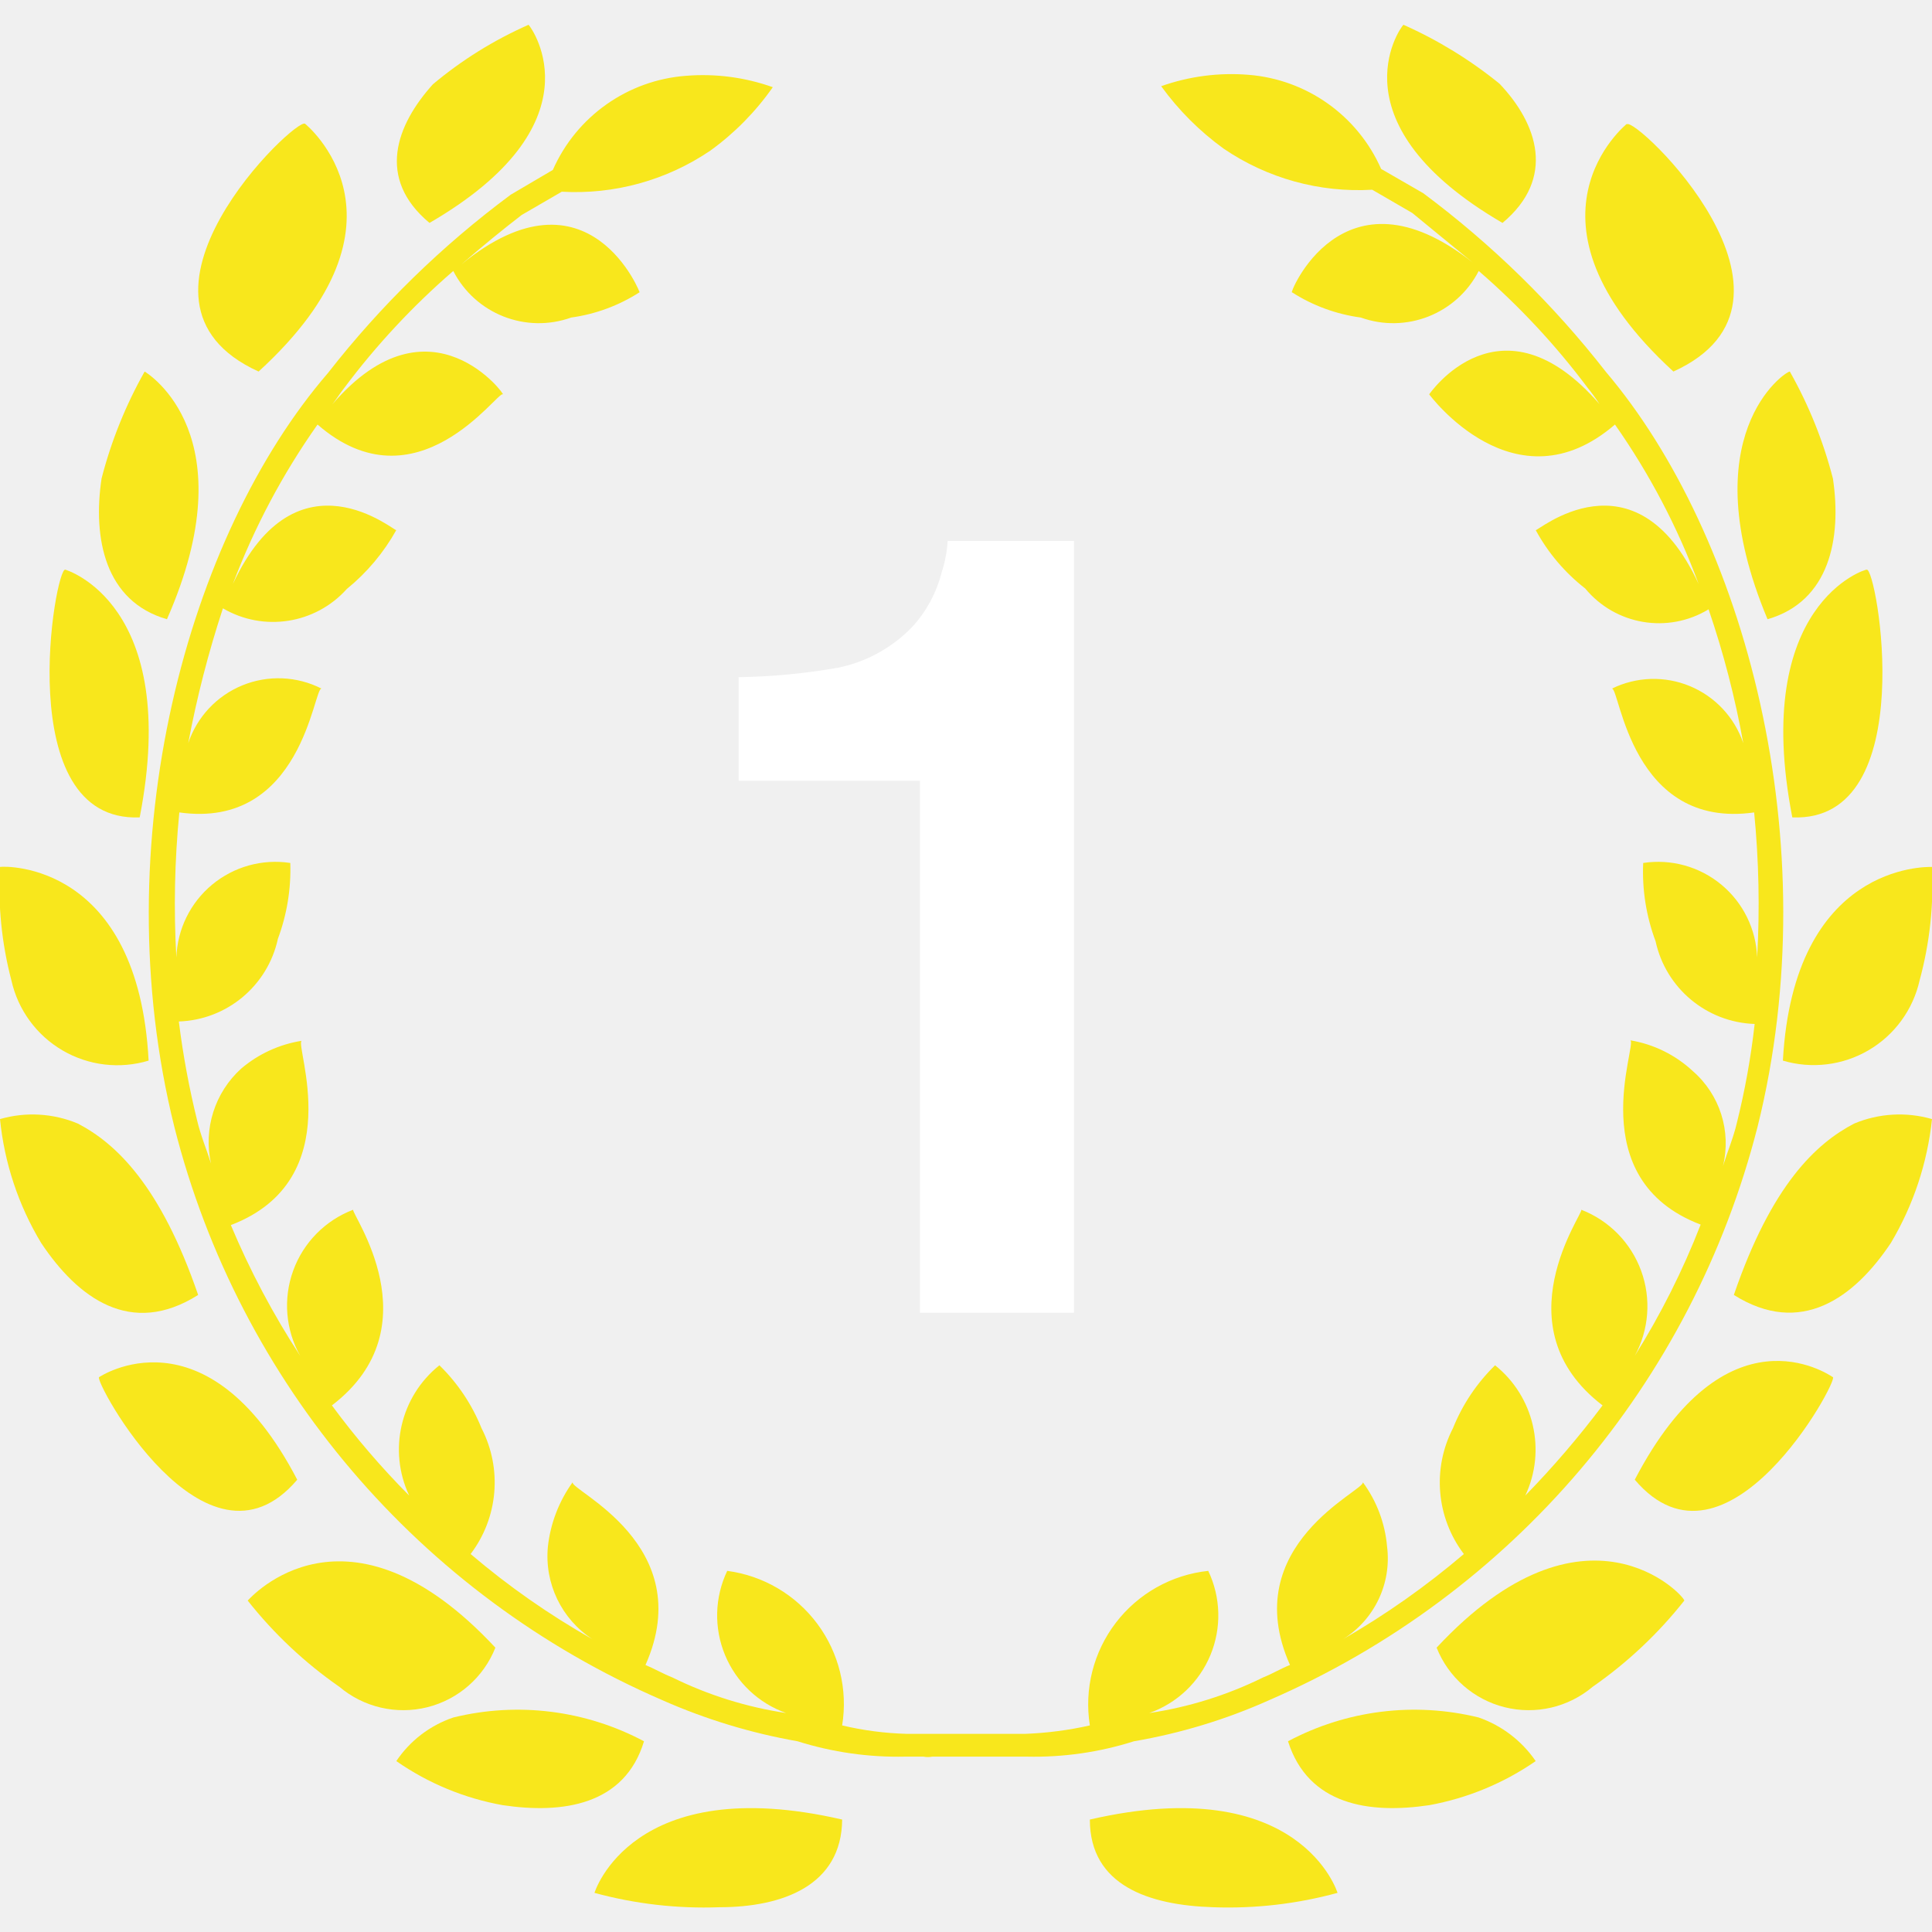
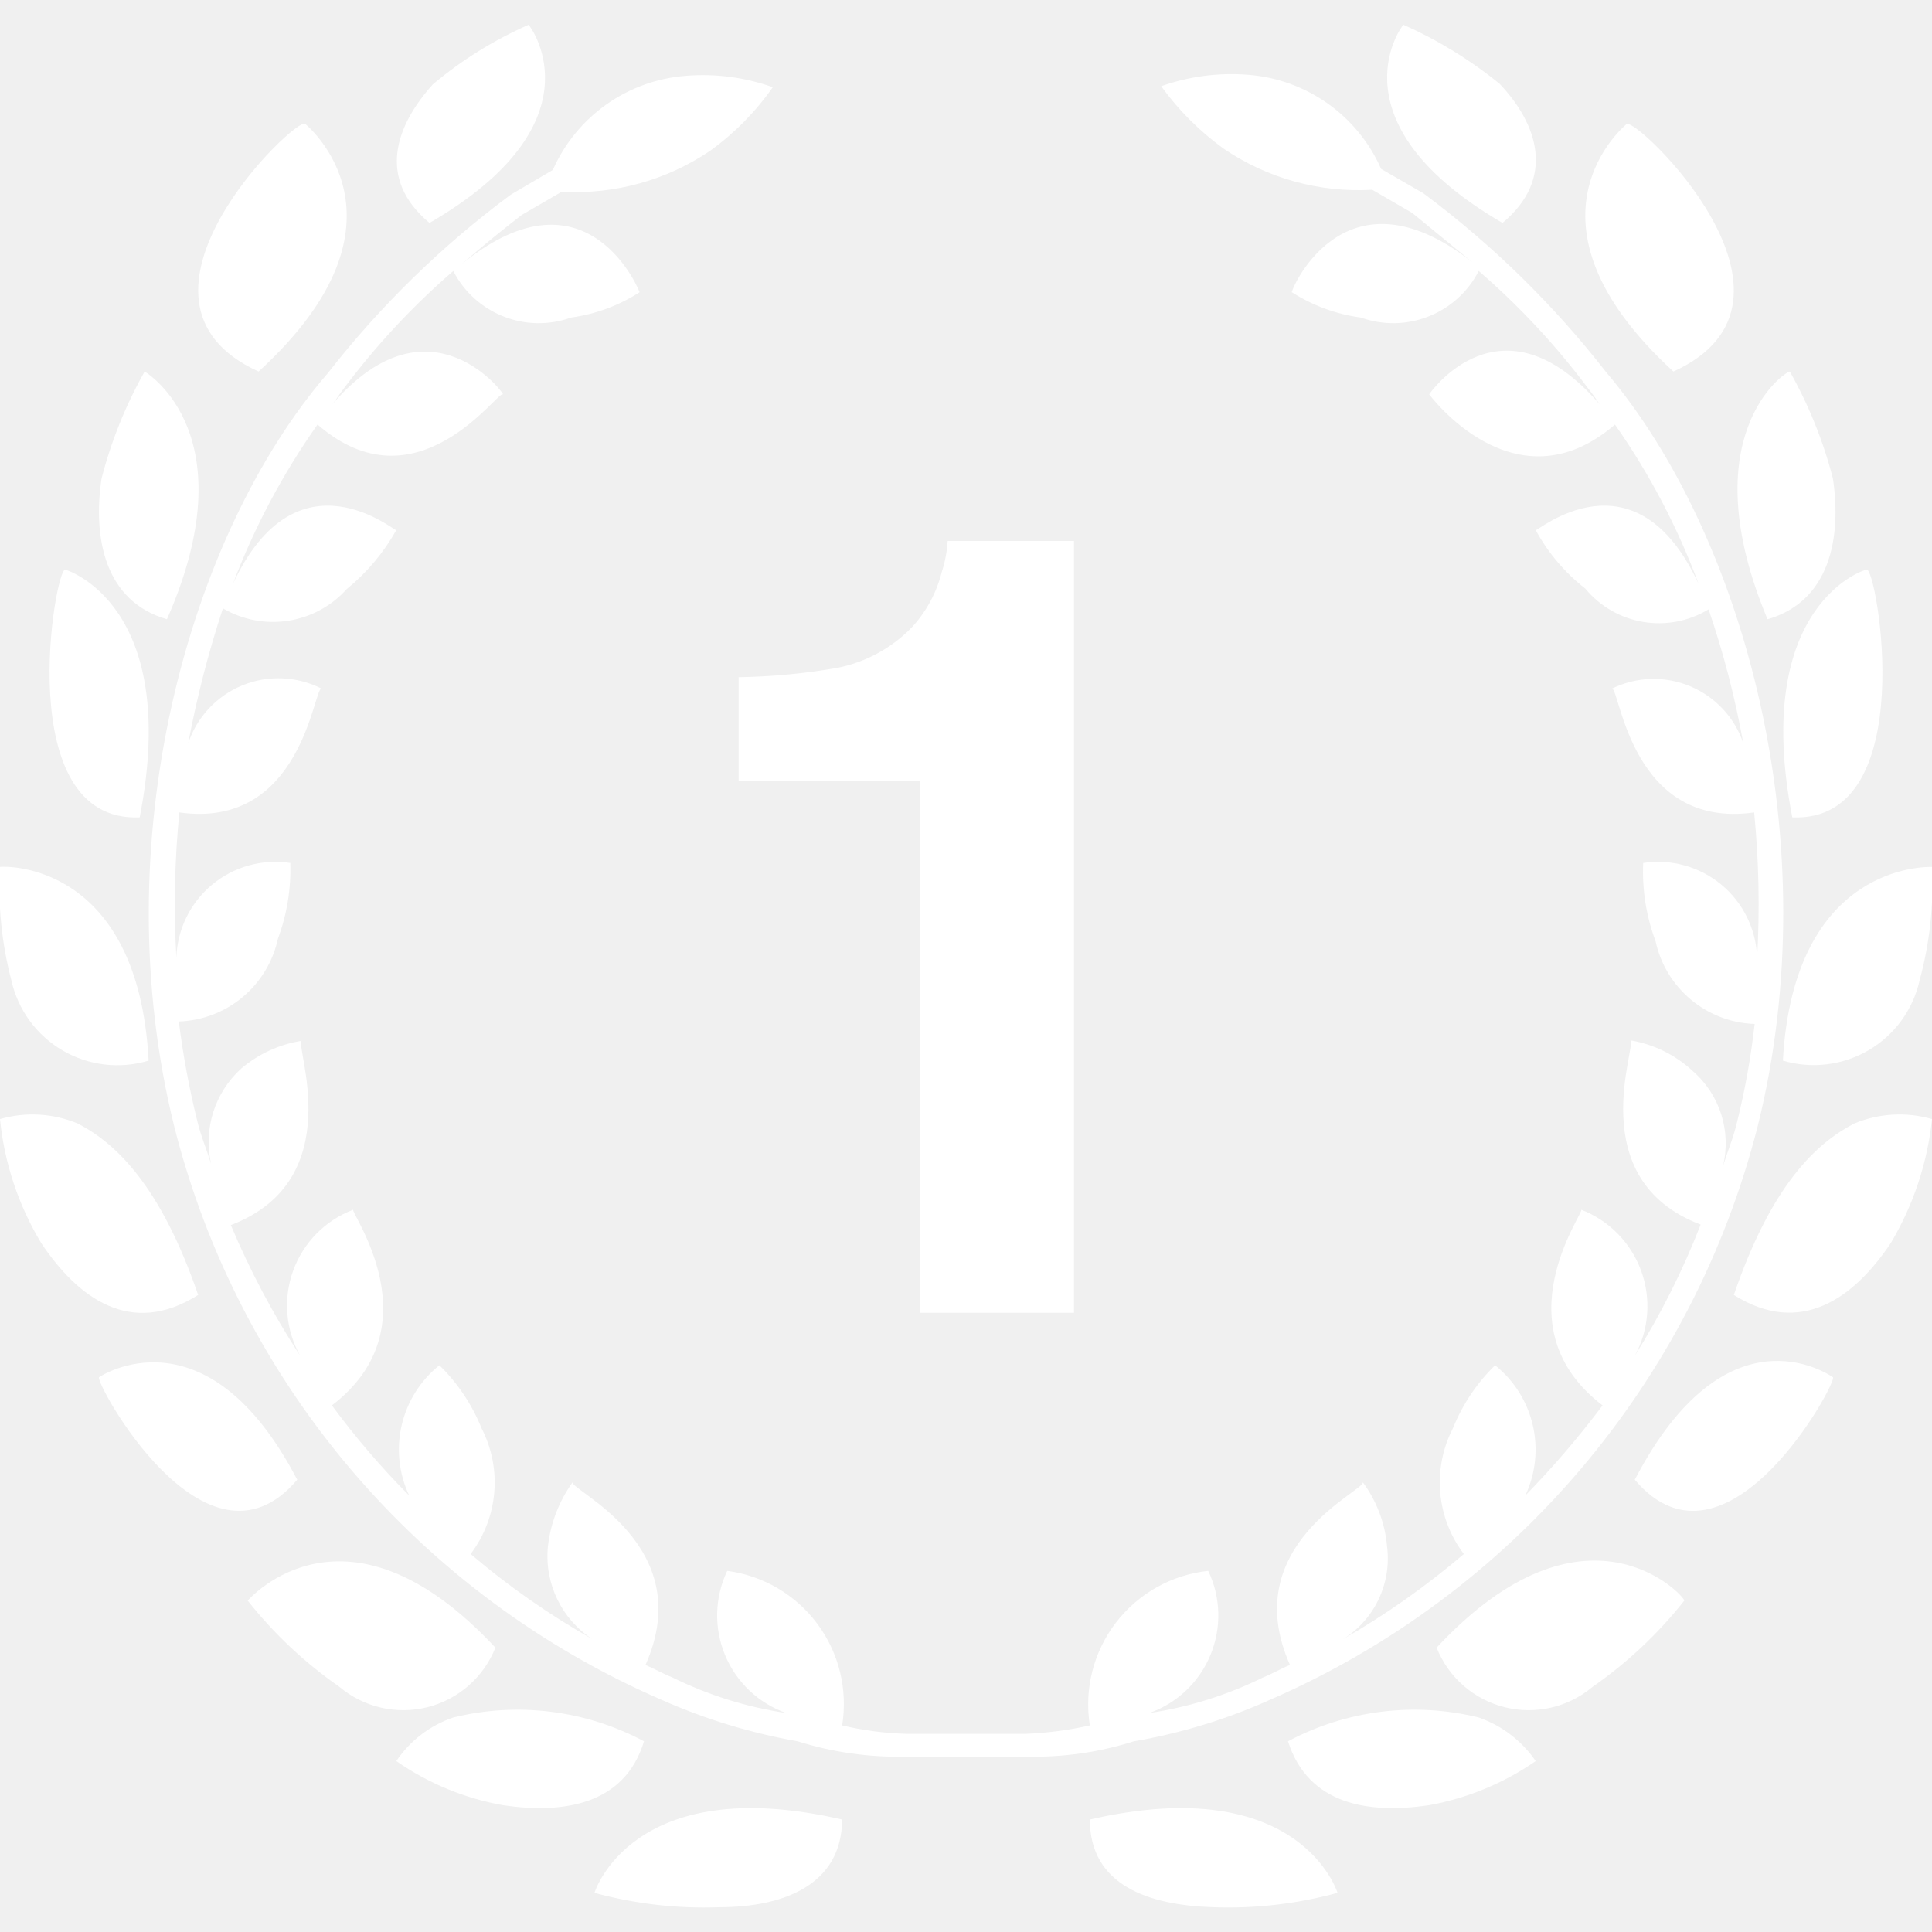
<svg xmlns="http://www.w3.org/2000/svg" viewBox="0 0 39 39">
  <path d="M14.91,15.76V13.67a12.77,12.77,0,0,0,2-.19,2.87,2.87,0,0,0,1.5-.82,2.57,2.57,0,0,0,.6-1.11,2.54,2.54,0,0,0,.12-.63h2.55V26.5H18.57V15.76Z" fill="#fff" />
-   <path d="M30.33,4.5c1.08-.9.71-2-.06-2.81A8.65,8.65,0,0,0,28.33.5C28.24.59,26.91,2.51,30.33,4.5Zm2.51-2s-2.41,1.93.94,5C36.93,6.07,33,2.33,32.84,2.51ZM37,9.66a8.91,8.91,0,0,0-.87-2.16c-.1,0-2,1.3-.45,5,1.25-.36,1.5-1.63,1.32-2.84Z" fill="#f8e71c" />
-   <path d="M36.18,16.5c2.62.11,1.7-5.09,1.5-5C37.68,11.48,35.34,12.18,36.18,16.5Zm2.81,1c-.11,0-2.78-.06-3,3.91a2.19,2.19,0,0,0,2.76-1.62A7.38,7.38,0,0,0,39,17.5Zm-1.56,5.18c-.77.4-1.67,1.24-2.43,3.46,1.35.85,2.43.06,3.17-1.05a6.14,6.14,0,0,0,.83-2.5A2.37,2.37,0,0,0,37.43,22.68ZM33,29.87c1.85,2.18,4.11-2,4-2.07S34.84,26.34,33,29.87Zm-4,3.39a2,2,0,0,0,3.15.79A8.66,8.66,0,0,0,34,32.31c0-.1-2-2.27-5,.95Zm.85,1.41a5.43,5.43,0,0,0-3.85.48c.41,1.29,1.64,1.47,2.85,1.29A5.52,5.52,0,0,0,31,35.55,2.32,2.32,0,0,0,29.85,34.67ZM22,36.73c0,1.33,1.19,1.73,2.49,1.77A8.37,8.37,0,0,0,27,38.21s-.75-2.46-5-1.48Z" fill="#f8e71c" />
-   <path d="M25.62,34.32a17.27,17.27,0,0,0,9.86-11.58C36.91,17,35.21,10.8,32.42,7.51A19.25,19.25,0,0,0,28.73,3.9l-.85-.49a3.2,3.2,0,0,0-2.68-1.9,4.24,4.24,0,0,0-1.76.23A5.64,5.64,0,0,0,24.7,3a4.83,4.83,0,0,0,3,.83l.81.47c.35.29.77.63,1.22,1C27.08,3.21,26,6,26.08,5.9a3.42,3.42,0,0,0,1.39.51,1.94,1.94,0,0,0,2.38-.94,15,15,0,0,1,2.2,2.36,4,4,0,0,1,.24.33c-2-2.31-3.44-.2-3.44-.2s1.73,2.35,3.75.61a14.18,14.18,0,0,1,1.69,3.22C33,9,31,10.76,31,10.7a3.78,3.78,0,0,0,1,1.18,1.93,1.93,0,0,0,2.49.42A18.35,18.35,0,0,1,35.19,15a1.91,1.91,0,0,0-2.65-1.1c.16,0,.39,2.85,2.87,2.5a19,19,0,0,1,.06,2.93,2,2,0,0,0-2.3-1.91A4,4,0,0,0,33.42,19a2.12,2.12,0,0,0,2,1.67,15.26,15.26,0,0,1-.36,2c-.07.3-.19.58-.28.87a1.93,1.93,0,0,0-.61-1.92A2.44,2.44,0,0,0,32.91,21c.15.07-1,2.8,1.42,3.72A15.72,15.72,0,0,1,33,27.37a2.09,2.09,0,0,0-1.08-2.95c.06.06-1.65,2.36.43,3.95a18.6,18.6,0,0,1-1.56,1.82,2.18,2.18,0,0,0-.61-2.63,3.71,3.71,0,0,0-.85,1.27,2.39,2.39,0,0,0,.22,2.54,16.24,16.24,0,0,1-2.44,1.72A1.92,1.92,0,0,0,28,31.22a2.56,2.56,0,0,0-.49-1.3c.07.16-2.55,1.26-1.47,3.69-.18.07-.36.18-.54.25a7.8,7.8,0,0,1-2.3.72,2.09,2.09,0,0,0,1.19-2.87A2.71,2.71,0,0,0,22,34.83,7.18,7.18,0,0,1,20.7,35l-1.86,0v0H18.3A6.4,6.4,0,0,1,17,34.83a2.71,2.71,0,0,0-2.32-3.12,2.09,2.09,0,0,0,1.19,2.87,7.8,7.8,0,0,1-2.3-.72c-.18-.07-.37-.18-.54-.25,1.08-2.43-1.54-3.53-1.47-3.69a2.74,2.74,0,0,0-.5,1.3,2,2,0,0,0,.9,1.87A15.75,15.75,0,0,1,9.5,31.37a2.39,2.39,0,0,0,.22-2.54,3.71,3.71,0,0,0-.85-1.27,2.18,2.18,0,0,0-.61,2.63A16.22,16.22,0,0,1,6.7,28.37c2.08-1.59.37-3.89.43-3.95a2.07,2.07,0,0,0-1.07,2.95,16.58,16.58,0,0,1-1.4-2.64c2.41-.92,1.28-3.65,1.43-3.72a2.48,2.48,0,0,0-1.22.56,2,2,0,0,0-.61,1.92c-.09-.29-.21-.57-.28-.87a17.21,17.21,0,0,1-.37-2,2.12,2.12,0,0,0,2-1.67,4,4,0,0,0,.25-1.53,2,2,0,0,0-2.3,1.91,19,19,0,0,1,.06-2.93c2.48.35,2.71-2.53,2.87-2.5A1.92,1.92,0,0,0,3.8,15a21.23,21.23,0,0,1,.7-2.72A2,2,0,0,0,7,11.89,4.13,4.13,0,0,0,8,10.7C8,10.76,6,9,4.7,11.79A14.43,14.43,0,0,1,6.41,8.57c2,1.74,3.64-.69,3.74-.61s-1.45-2.11-3.44.2c.08-.1.16-.23.24-.33a15,15,0,0,1,2.2-2.36,1.94,1.94,0,0,0,2.38.94,3.42,3.42,0,0,0,1.38-.51c.05.1-1-2.69-3.6-.56.45-.39.87-.73,1.22-1l.81-.47a4.85,4.85,0,0,0,3-.83,5.4,5.4,0,0,0,1.26-1.28,4.21,4.21,0,0,0-1.75-.23,3.2,3.2,0,0,0-2.69,1.9l-.85.5a19.15,19.15,0,0,0-3.69,3.6C3.79,10.81,2.09,17,3.52,22.75a17.21,17.21,0,0,0,9.85,11.57,11.8,11.8,0,0,0,2.73.83,6.74,6.74,0,0,0,2.17.31h.37a.48.48,0,0,0,.18,0l1.91,0a6.65,6.65,0,0,0,2.16-.31,11.39,11.39,0,0,0,2.73-.83ZM27,33.16l-.21.1Z" fill="#f8e71c" />
-   <path d="M10.67.5A8.08,8.08,0,0,0,8.74,1.7C8,2.52,7.59,3.6,8.67,4.5,12.1,2.51,10.76.6,10.67.5Zm-5.45,7c3.35-3.06.94-5,.94-5C6,2.33,2.07,6.07,5.22,7.5Zm-1.85,5C5,8.8,3,7.55,2.92,7.5a8.91,8.91,0,0,0-.87,2.16C1.87,10.87,2.12,12.14,3.37,12.5Z" fill="#f8e71c" />
-   <path d="M2.82,16.5c.84-4.32-1.5-5-1.5-5C1.12,11.41.2,16.61,2.82,16.5ZM3,21.41c-.21-4-2.88-3.93-3-3.91a7.38,7.38,0,0,0,.23,2.29A2.19,2.19,0,0,0,3,21.41Zm1,4.73c-.76-2.21-1.66-3.06-2.43-3.46A2.37,2.37,0,0,0,0,22.59a6,6,0,0,0,.83,2.5C1.57,26.2,2.64,27,4,26.14ZM2,27.8c-.11.06,2.15,4.25,4,2.07C4.16,26.34,2,27.8,2,27.8Zm8,5.46c-3-3.22-4.95-1-5-.95a8.66,8.66,0,0,0,1.85,1.74A2,2,0,0,0,10,33.26Zm-.85,1.41A2.26,2.26,0,0,0,8,35.55a5.43,5.43,0,0,0,2.15.89c1.21.18,2.46,0,2.85-1.29a5.43,5.43,0,0,0-3.85-.48ZM12,38.21a8.4,8.4,0,0,0,2.52.29c1.28,0,2.47-.44,2.48-1.77C12.75,35.75,12,38.21,12,38.21Z" fill="#f8e71c" />
+   <path d="M30.33,4.5c1.08-.9.71-2-.06-2.81A8.65,8.65,0,0,0,28.33.5C28.24.59,26.91,2.51,30.33,4.5Zm2.51-2s-2.41,1.93.94,5C36.93,6.07,33,2.33,32.84,2.51ZM37,9.66a8.91,8.91,0,0,0-.87-2.16c-.1,0-2,1.3-.45,5,1.25-.36,1.5-1.63,1.32-2.84Z" fill="#fff" />
+   <path d="M36.18,16.5c2.62.11,1.7-5.09,1.5-5C37.68,11.48,35.34,12.18,36.18,16.5Zm2.81,1c-.11,0-2.78-.06-3,3.91a2.19,2.19,0,0,0,2.76-1.62A7.38,7.38,0,0,0,39,17.5Zm-1.56,5.18c-.77.4-1.67,1.24-2.43,3.46,1.35.85,2.43.06,3.17-1.05a6.14,6.14,0,0,0,.83-2.5A2.37,2.37,0,0,0,37.43,22.68ZM33,29.87c1.85,2.18,4.11-2,4-2.07S34.84,26.34,33,29.87Zm-4,3.39a2,2,0,0,0,3.15.79A8.66,8.66,0,0,0,34,32.31c0-.1-2-2.27-5,.95Zm.85,1.41a5.43,5.43,0,0,0-3.85.48c.41,1.29,1.64,1.47,2.85,1.29A5.52,5.52,0,0,0,31,35.55,2.32,2.32,0,0,0,29.85,34.67ZM22,36.73c0,1.33,1.19,1.73,2.49,1.77A8.37,8.37,0,0,0,27,38.21s-.75-2.46-5-1.48Z" fill="#fff" />
+   <path d="M25.62,34.32a17.27,17.27,0,0,0,9.86-11.58C36.91,17,35.21,10.8,32.42,7.51A19.25,19.25,0,0,0,28.73,3.9l-.85-.49a3.2,3.2,0,0,0-2.68-1.9,4.24,4.24,0,0,0-1.76.23A5.64,5.64,0,0,0,24.7,3a4.83,4.83,0,0,0,3,.83l.81.47c.35.29.77.63,1.22,1C27.08,3.21,26,6,26.08,5.9a3.42,3.42,0,0,0,1.39.51,1.94,1.94,0,0,0,2.38-.94,15,15,0,0,1,2.2,2.36,4,4,0,0,1,.24.33c-2-2.31-3.44-.2-3.44-.2s1.73,2.35,3.75.61a14.18,14.18,0,0,1,1.69,3.22C33,9,31,10.76,31,10.7a3.78,3.78,0,0,0,1,1.18,1.93,1.93,0,0,0,2.49.42A18.35,18.35,0,0,1,35.19,15a1.91,1.91,0,0,0-2.65-1.1c.16,0,.39,2.85,2.87,2.5a19,19,0,0,1,.06,2.93,2,2,0,0,0-2.3-1.91A4,4,0,0,0,33.42,19a2.12,2.12,0,0,0,2,1.67,15.26,15.26,0,0,1-.36,2c-.07.3-.19.58-.28.87a1.93,1.93,0,0,0-.61-1.92A2.44,2.44,0,0,0,32.91,21c.15.07-1,2.8,1.42,3.72A15.72,15.72,0,0,1,33,27.37a2.09,2.09,0,0,0-1.08-2.95c.06.06-1.65,2.36.43,3.95a18.6,18.6,0,0,1-1.56,1.82,2.18,2.18,0,0,0-.61-2.63,3.71,3.71,0,0,0-.85,1.27,2.39,2.39,0,0,0,.22,2.54,16.24,16.24,0,0,1-2.44,1.72A1.92,1.92,0,0,0,28,31.22a2.56,2.56,0,0,0-.49-1.3c.07.16-2.55,1.26-1.47,3.69-.18.07-.36.18-.54.25a7.8,7.8,0,0,1-2.3.72,2.09,2.09,0,0,0,1.19-2.87A2.71,2.71,0,0,0,22,34.83,7.18,7.18,0,0,1,20.7,35l-1.86,0v0H18.3A6.4,6.4,0,0,1,17,34.83a2.71,2.71,0,0,0-2.32-3.12,2.09,2.09,0,0,0,1.19,2.87,7.8,7.8,0,0,1-2.3-.72c-.18-.07-.37-.18-.54-.25,1.08-2.43-1.54-3.53-1.47-3.69a2.74,2.74,0,0,0-.5,1.3,2,2,0,0,0,.9,1.87A15.75,15.75,0,0,1,9.5,31.37a2.39,2.39,0,0,0,.22-2.54,3.71,3.71,0,0,0-.85-1.27,2.18,2.18,0,0,0-.61,2.63A16.22,16.22,0,0,1,6.7,28.37c2.08-1.59.37-3.89.43-3.95a2.07,2.07,0,0,0-1.07,2.95,16.58,16.58,0,0,1-1.4-2.64c2.41-.92,1.28-3.65,1.43-3.72a2.48,2.48,0,0,0-1.22.56,2,2,0,0,0-.61,1.92c-.09-.29-.21-.57-.28-.87a17.21,17.21,0,0,1-.37-2,2.12,2.12,0,0,0,2-1.67,4,4,0,0,0,.25-1.53,2,2,0,0,0-2.3,1.91,19,19,0,0,1,.06-2.93c2.48.35,2.71-2.53,2.87-2.5A1.92,1.92,0,0,0,3.8,15a21.23,21.23,0,0,1,.7-2.72A2,2,0,0,0,7,11.89,4.13,4.13,0,0,0,8,10.7C8,10.76,6,9,4.7,11.79A14.43,14.43,0,0,1,6.41,8.57c2,1.74,3.64-.69,3.74-.61s-1.45-2.11-3.44.2c.08-.1.16-.23.24-.33a15,15,0,0,1,2.2-2.36,1.94,1.94,0,0,0,2.38.94,3.42,3.42,0,0,0,1.38-.51c.05.1-1-2.69-3.6-.56.45-.39.87-.73,1.22-1l.81-.47a4.85,4.85,0,0,0,3-.83,5.4,5.4,0,0,0,1.26-1.28,4.21,4.21,0,0,0-1.75-.23,3.2,3.2,0,0,0-2.69,1.9l-.85.5a19.15,19.15,0,0,0-3.69,3.6C3.79,10.81,2.09,17,3.52,22.75a17.21,17.21,0,0,0,9.85,11.57,11.8,11.8,0,0,0,2.73.83,6.74,6.74,0,0,0,2.17.31h.37a.48.48,0,0,0,.18,0l1.91,0a6.65,6.65,0,0,0,2.16-.31,11.39,11.39,0,0,0,2.73-.83ZM27,33.16l-.21.1Z" fill="#fff" />
+   <path d="M10.67.5A8.08,8.08,0,0,0,8.74,1.7C8,2.52,7.59,3.6,8.67,4.5,12.1,2.51,10.76.6,10.67.5Zm-5.45,7c3.35-3.06.94-5,.94-5C6,2.33,2.07,6.07,5.22,7.5Zm-1.85,5C5,8.8,3,7.55,2.92,7.5a8.91,8.91,0,0,0-.87,2.16C1.87,10.87,2.12,12.14,3.37,12.5Z" fill="#fff" />
+   <path d="M2.82,16.5c.84-4.32-1.5-5-1.5-5C1.12,11.41.2,16.61,2.82,16.5ZM3,21.41c-.21-4-2.88-3.93-3-3.91a7.38,7.38,0,0,0,.23,2.29A2.19,2.19,0,0,0,3,21.41Zm1,4.73c-.76-2.21-1.66-3.06-2.43-3.46A2.37,2.37,0,0,0,0,22.59a6,6,0,0,0,.83,2.5C1.57,26.2,2.64,27,4,26.14ZM2,27.8c-.11.06,2.15,4.25,4,2.07C4.16,26.34,2,27.8,2,27.8Zm8,5.46c-3-3.22-4.95-1-5-.95a8.66,8.66,0,0,0,1.85,1.74A2,2,0,0,0,10,33.26Zm-.85,1.41A2.26,2.26,0,0,0,8,35.55a5.43,5.43,0,0,0,2.15.89c1.21.18,2.46,0,2.85-1.29a5.43,5.43,0,0,0-3.85-.48ZM12,38.21a8.4,8.4,0,0,0,2.52.29c1.28,0,2.47-.44,2.48-1.77C12.75,35.75,12,38.21,12,38.21Z" fill="#fff" />
</svg>
